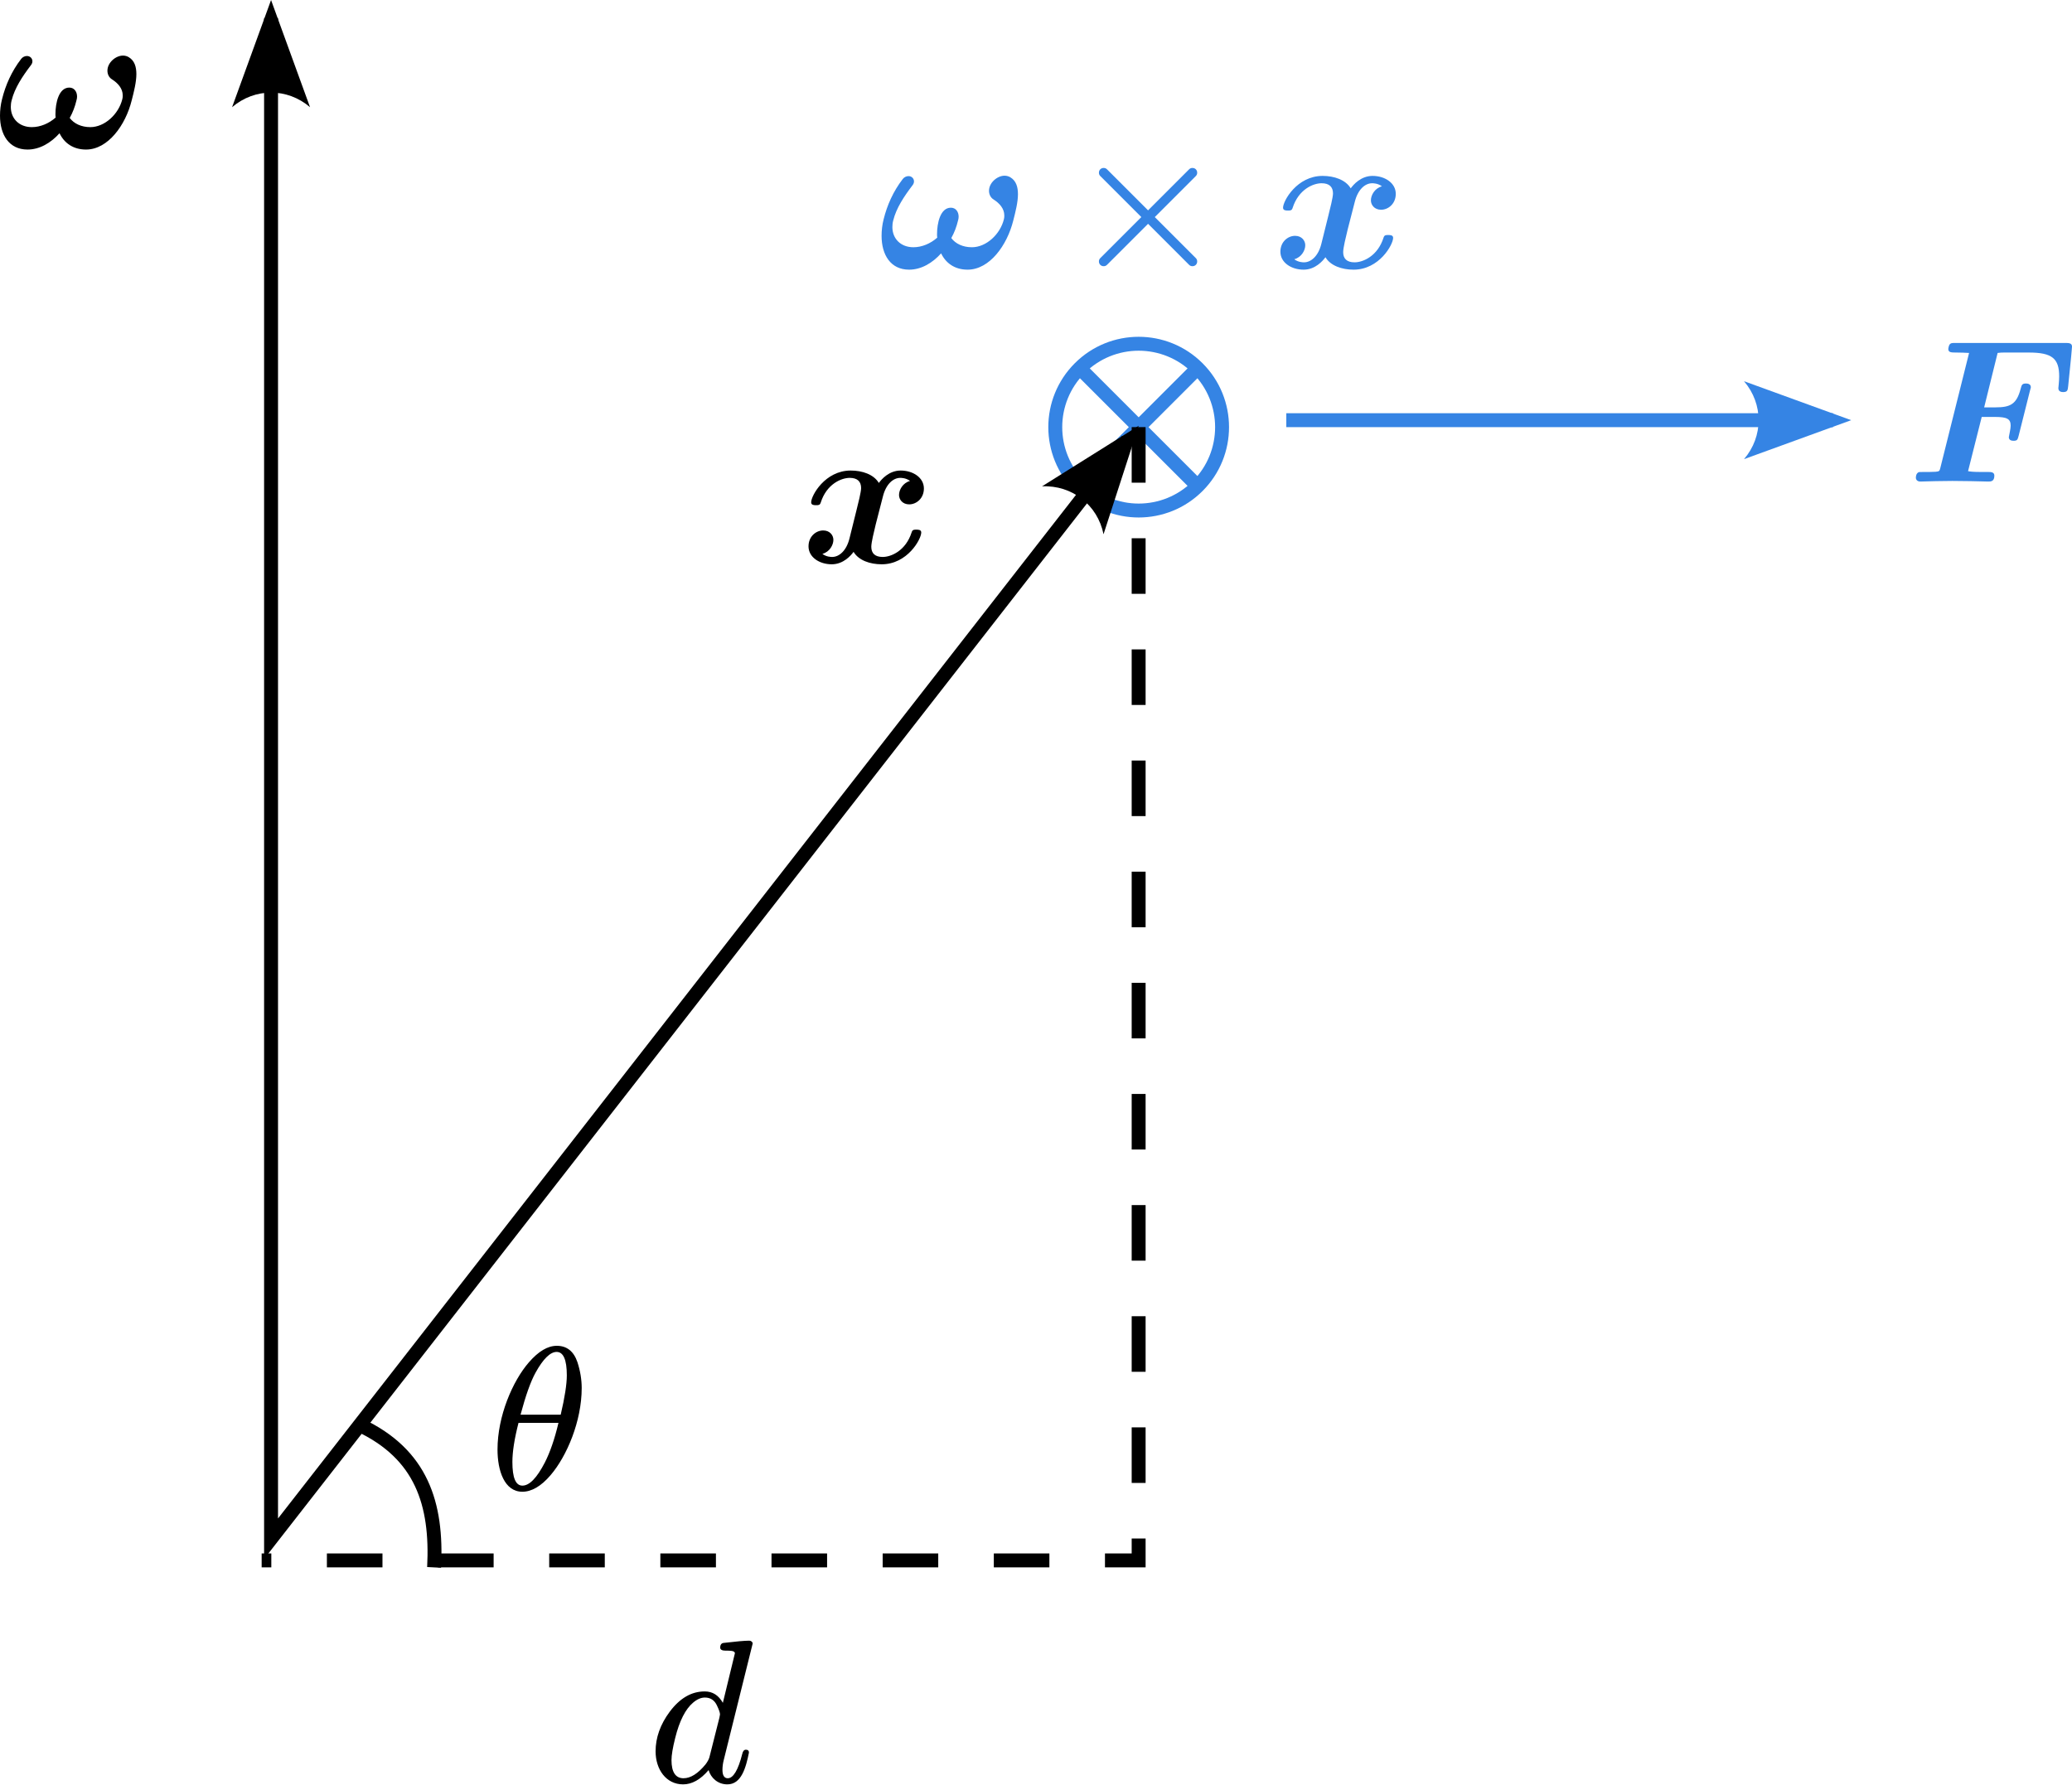
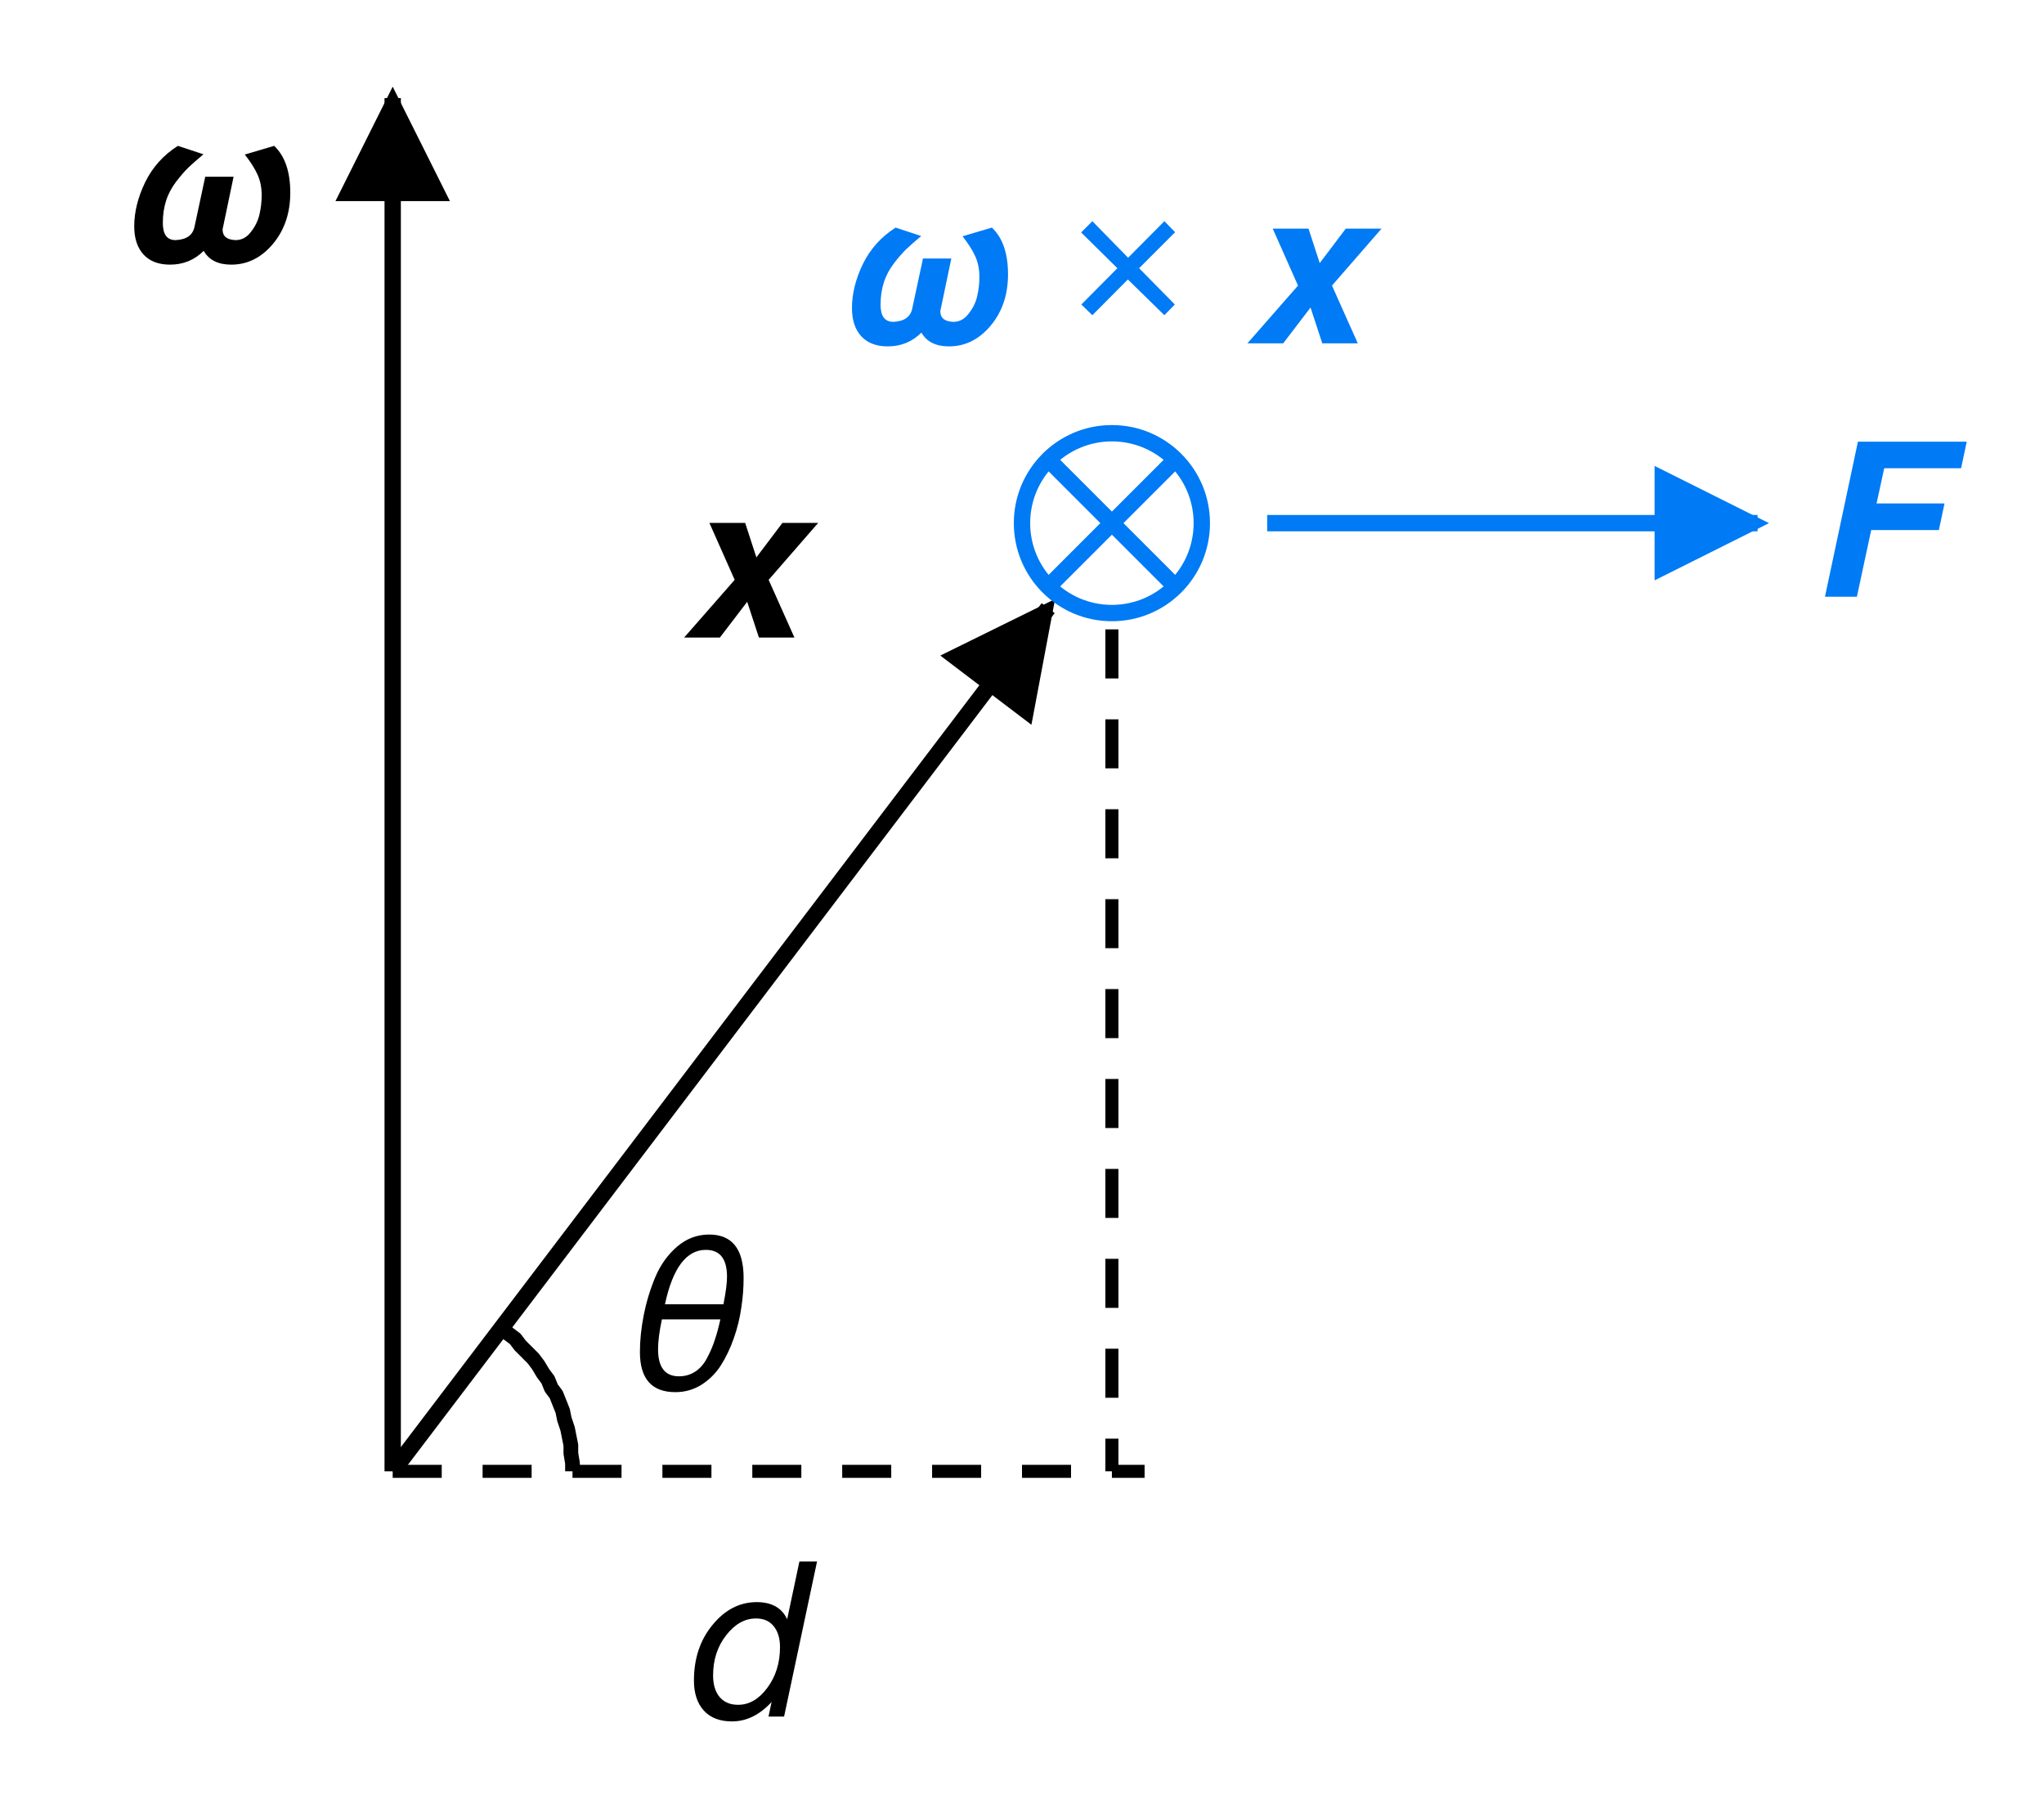
- <svg xmlns="http://www.w3.org/2000/svg" xmlns:ns1="http://www.iki.fi/pav/software/textext/" width="39.444mm" height="33.973mm" viewBox="0 0 39.444 33.973" version="1.1" id="svg1">
-   <defs id="defs1">
-     <linearGradient id="swatch213">
-       <stop style="stop-color:#000000;stop-opacity:1;" offset="0" id="stop213" />
-     </linearGradient>
-     <marker style="overflow:visible" id="marker14" refX="5" refY="0" orient="auto-start-reverse" markerWidth="1" markerHeight="1" viewBox="0 0 1 1" preserveAspectRatio="xMidYMid">
-       <path transform="scale(0.7)" d="M -2,-4 9,0 -2,4 c 2,-2.33 2,-5.66 0,-8 z" style="fill:context-stroke;fill-rule:evenodd;stroke:none" id="path14" />
+ <svg xmlns="http://www.w3.org/2000/svg" width="34.9mm" height="30.7mm" viewBox="0 0 125 110" version="1.1">
+   <defs>
+     <marker id="dynamid1e40-headblack" viewBox="0 0 10 10" refX="9" refY="5" markerWidth="7" markerHeight="7" orient="auto-start-reverse">
+       <path d="M 0 0 L 10 5 L 0 10 z" fill="#000000" stroke="none" />
+     </marker>
+     <marker id="dynamid1e40-headblue" viewBox="0 0 10 10" refX="9" refY="5" markerWidth="7" markerHeight="7" orient="auto-start-reverse">
+       <path d="M 0 0 L 10 5 L 0 10 z" fill="#007AF5" stroke="none" />
    </marker>
  </defs>
-   <g id="layer1" transform="translate(-1339.215,-12.54012)">
-     <g id="g4174" transform="matrix(0.352778,0,0,0.352778,1327.73,-1.41545)" ns1:version="1.12.0" ns1:texconverter="typst" ns1:pdfconverter="inkscape" ns1:text="$bold(omega)$" ns1:scale="1.0" ns1:alignment="middle center" ns1:inkscapeversion="1.4.2" ns1:jacobian_sqrt="0.352778" style="fill:#000000">
-       <g id="g5710" style="fill:#000000">
-         <g transform="translate(70.8661,78.3791)" id="g9778" style="fill:#000000">
-           <g class="typst-text" transform="scale(1,-1)" id="g9168" style="fill:#000000">
-             <g id="g1309" style="fill:#000000">
-               <path d="m -32.513,35.006 c 0,-0.198 0.088,-0.374 0.253,-0.473 0.308,-0.198 0.572,-0.484 0.572,-0.858 0,-0.066 0,-0.132 -0.022,-0.209 -0.198,-0.803 -0.946,-1.507 -1.727,-1.507 -0.484,0 -0.88,0.187 -1.111,0.495 0.165,0.297 0.286,0.616 0.363,0.946 0.022,0.066 0.033,0.143 0.033,0.209 0,0.264 -0.154,0.484 -0.418,0.484 -0.572,0 -0.748,-0.836 -0.748,-1.43 0,-0.066 0,-0.121 0.011,-0.187 -0.363,-0.319 -0.825,-0.517 -1.287,-0.517 -0.682,0 -1.133,0.462 -1.133,1.089 0,0.11 0.011,0.231 0.044,0.352 0.165,0.671 0.583,1.298 1.034,1.892 0.055,0.066 0.088,0.143 0.088,0.22 0,0.154 -0.121,0.286 -0.297,0.286 -0.11,0 -0.231,-0.055 -0.308,-0.154 -0.517,-0.671 -0.847,-1.419 -1.034,-2.178 -0.077,-0.297 -0.11,-0.605 -0.11,-0.891 0,-1.023 0.484,-1.826 1.485,-1.826 0.649,0 1.254,0.352 1.727,0.88 0.253,-0.528 0.737,-0.88 1.43,-0.88 1.188,0 2.134,1.32 2.464,2.651 0.121,0.473 0.253,0.99 0.253,1.419 0,0.396 -0.099,0.726 -0.407,0.913 -0.088,0.055 -0.198,0.088 -0.319,0.088 -0.385,0 -0.836,-0.374 -0.836,-0.814 z" id="path6401" style="fill:#000000" />
-             </g>
-           </g>
-         </g>
-       </g>
-       <defs id="defs8706" />
-     </g>
-     <g id="g4174-9" transform="matrix(0.352778,0,0,0.352778,1329.459,-4.397715)" ns1:version="1.12.0" ns1:texconverter="typst" ns1:pdfconverter="inkscape" ns1:text="$bold(x)$" ns1:scale="1.0" ns1:alignment="middle center" ns1:inkscapeversion="1.4.2" ns1:jacobian_sqrt="0.352778" style="fill:#000000">
-       <g id="g6751" style="fill:#000000">
-         <g transform="translate(70.8661,78.3791)" id="g208" style="fill:#000000">
-           <g class="typst-text" transform="scale(1,-1)" id="g7259" style="fill:#000000">
-             <g id="g4307" style="fill:#000000">
-               <path d="M 6.644,4.004 C 6.644,4.587 6.061,4.972 5.39,4.972 4.763,4.972 4.356,4.499 4.213,4.301 3.938,4.763 3.322,4.972 2.695,4.972 1.309,4.972 0.561,3.619 0.561,3.256 c 0,-0.154 0.165,-0.154 0.264,-0.154 0.132,0 0.209,0 0.253,0.143 C 1.397,4.246 2.189,4.576 2.64,4.576 3.058,4.576 3.256,4.378 3.256,4.026 3.256,3.817 3.102,3.212 3.003,2.816 L 2.629,1.309 C 2.464,0.638 2.068,0.308 1.694,0.308 c -0.055,0 -0.308,0 -0.528,0.165 C 1.562,0.583 1.76,0.957 1.76,1.232 1.76,1.474 1.573,1.738 1.21,1.738 0.825,1.738 0.418,1.419 0.418,0.88 0.418,0.297 1.001,-0.088 1.672,-0.088 2.299,-0.088 2.706,0.385 2.849,0.583 3.124,0.121 3.74,-0.088 4.367,-0.088 c 1.386,0 2.134,1.353 2.134,1.716 0,0.154 -0.165,0.154 -0.264,0.154 -0.132,0 -0.209,0 -0.253,-0.143 C 5.665,0.638 4.873,0.308 4.422,0.308 c -0.418,0 -0.616,0.198 -0.616,0.55 0,0.231 0.143,0.814 0.242,1.221 l 0.385,1.496 c 0.165,0.66 0.55,1.001 0.935,1.001 0.055,0 0.308,0 0.528,-0.165 C 5.5,4.301 5.302,3.927 5.302,3.652 5.302,3.41 5.489,3.146 5.852,3.146 6.237,3.146 6.644,3.465 6.644,4.004 Z" id="path205" style="fill:#000000" />
-             </g>
-           </g>
-         </g>
-       </g>
-       <defs id="defs5651" />
-     </g>
-     <g id="g4174-9-0" transform="matrix(0.352778,0,0,0.352778,1350.52,-5.94199)" ns1:version="1.12.0" ns1:texconverter="typst" ns1:pdfconverter="inkscape" ns1:text="$bold(F)$" ns1:scale="1.0" ns1:alignment="middle center" ns1:inkscapeversion="1.4.2" ns1:jacobian_sqrt="0.352778" style="fill:#3584e4">
-       <g id="g245" style="fill:#3584e4">
-         <g transform="translate(70.8661,78.3791)" id="g4607" style="fill:#3584e4">
-           <g class="typst-text" transform="scale(1,-1)" id="g9810" style="fill:#3584e4">
-             <g id="g5476" style="fill:#3584e4">
-               <path d="M 5.489,2.398 C 5.489,2.233 5.632,2.2 5.742,2.2 c 0.209,0 0.22,0.066 0.275,0.264 L 6.633,4.917 C 6.677,5.06 6.677,5.093 6.677,5.093 6.677,5.291 6.457,5.291 6.413,5.291 6.204,5.291 6.182,5.214 6.127,5.005 5.907,4.169 5.566,4.004 4.774,4.004 H 4.158 l 0.726,2.937 c 0.143,0.022 0.264,0.022 0.374,0.022 h 1.309 c 1.254,0 1.639,-0.319 1.639,-1.287 0,-0.264 -0.044,-0.594 -0.044,-0.638 0,-0.209 0.209,-0.209 0.264,-0.209 0.231,0 0.242,0.11 0.264,0.308 0.066,0.715 0.154,1.419 0.209,2.145 0,0.198 -0.187,0.198 -0.363,0.198 H 2.618 C 2.387,7.48 2.376,7.469 2.321,7.425 2.244,7.37 2.222,7.161 2.222,7.161 c 0,-0.198 0.154,-0.198 0.451,-0.198 0.231,0 0.44,-0.011 0.671,-0.022 L 1.793,0.737 C 1.749,0.561 1.738,0.55 1.54,0.528 1.353,0.517 1.133,0.517 0.957,0.517 0.671,0.517 0.649,0.517 0.605,0.495 0.473,0.418 0.473,0.242 0.473,0.198 0.473,0.198 0.473,0 0.715,0 0.99,0 1.276,0.022 1.551,0.022 L 2.442,0.033 3.432,0.022 C 3.751,0.022 4.07,0 4.378,0 c 0.132,0 0.33,0 0.33,0.319 0,0.198 -0.187,0.198 -0.363,0.198 H 3.982 C 3.564,0.517 3.399,0.539 3.289,0.561 l 0.737,2.926 h 0.715 c 0.66,0 0.847,-0.11 0.847,-0.473 0,-0.165 -0.077,-0.473 -0.099,-0.616 z" id="path245" style="fill:#3584e4" />
-             </g>
-           </g>
-         </g>
-       </g>
-       <defs id="defs6759" />
-     </g>
-     <g id="g4174-9-7" transform="matrix(0.352778,0,0,0.352778,1330.912,-10.00718)" ns1:version="1.12.0" ns1:texconverter="typst" ns1:pdfconverter="inkscape" ns1:text="$bold(omega) times bold(x)$" ns1:scale="1.0" ns1:alignment="middle center" ns1:inkscapeversion="1.4.2" ns1:jacobian_sqrt="0.352778" style="opacity:1;fill:#3584e4">
-       <g id="g244" style="fill:#3584e4">
-         <g transform="translate(70.8661,78.3791)" id="g9342" style="fill:#3584e4">
-           <g class="typst-text" transform="scale(1,-1)" id="g8321" style="fill:#3584e4">
-             <g id="g2094" style="fill:#3584e4">
-               <path d="M 6.039,4.169 C 6.039,3.971 6.127,3.795 6.292,3.696 6.6,3.498 6.864,3.212 6.864,2.838 6.864,2.772 6.864,2.706 6.842,2.629 6.644,1.826 5.896,1.122 5.115,1.122 4.631,1.122 4.235,1.309 4.004,1.617 4.169,1.914 4.29,2.233 4.367,2.563 4.389,2.629 4.4,2.706 4.4,2.772 4.4,3.036 4.246,3.256 3.982,3.256 3.41,3.256 3.234,2.42 3.234,1.826 3.234,1.76 3.234,1.705 3.245,1.639 2.882,1.32 2.42,1.122 1.958,1.122 c -0.682,0 -1.133,0.462 -1.133,1.089 0,0.11 0.011,0.231 0.044,0.352 0.165,0.671 0.583,1.298 1.034,1.892 0.055,0.066 0.088,0.143 0.088,0.22 -1e-7,0.154 -0.121,0.286 -0.297,0.286 C 1.584,4.961 1.463,4.906 1.386,4.807 0.869,4.136 0.539,3.388 0.352,2.629 0.275,2.332 0.242,2.024 0.242,1.738 c 0,-1.023 0.484,-1.826 1.485,-1.826 0.649,0 1.254,0.352 1.727,0.88 0.253,-0.528 0.737,-0.88 1.43,-0.88 1.188,0 2.134,1.32 2.464,2.651 0.121,0.473 0.253,0.99 0.253,1.419 C 7.601,4.378 7.502,4.708 7.194,4.895 7.106,4.95 6.996,4.983 6.875,4.983 6.49,4.983 6.039,4.609 6.039,4.169 Z" id="path6622" style="fill:#3584e4" />
-             </g>
-           </g>
-         </g>
-         <g transform="translate(81.2086,78.3791)" id="g6471" style="fill:#3584e4">
-           <g class="typst-text" transform="scale(1,-1)" id="g6212" style="fill:#3584e4">
-             <g id="g1726" style="fill:#3584e4">
-               <path d="m 6.93,0.352 c 0,0.077 -0.022,0.132 -0.077,0.187 L 4.642,2.75 6.853,4.961 C 6.908,5.016 6.93,5.071 6.93,5.148 6.93,5.291 6.82,5.401 6.677,5.401 6.6,5.401 6.545,5.379 6.49,5.324 L 4.279,3.113 2.068,5.324 C 2.013,5.379 1.958,5.401 1.881,5.401 1.738,5.401 1.628,5.291 1.628,5.148 1.628,5.071 1.65,5.016 1.705,4.961 L 3.916,2.75 1.705,0.539 C 1.65,0.484 1.628,0.429 1.628,0.352 c 0,-0.143 0.11,-0.253 0.253,-0.253 0.077,0 0.132,0.022 0.187,0.077 L 4.279,2.387 6.49,0.176 C 6.545,0.121 6.6,0.099 6.677,0.099 6.82,0.099 6.93,0.209 6.93,0.352 Z" id="path7373" style="fill:#3584e4" />
-             </g>
-           </g>
-         </g>
-         <g transform="translate(92.211,78.3791)" id="g2054" style="fill:#3584e4">
-           <g class="typst-text" transform="scale(1,-1)" id="g3021" style="fill:#3584e4">
-             <g id="g140" style="fill:#3584e4">
-               <path d="M 6.644,4.004 C 6.644,4.587 6.061,4.972 5.39,4.972 4.763,4.972 4.356,4.499 4.213,4.301 3.938,4.763 3.322,4.972 2.695,4.972 1.309,4.972 0.561,3.619 0.561,3.256 c 0,-0.154 0.165,-0.154 0.264,-0.154 0.132,0 0.209,0 0.253,0.143 C 1.397,4.246 2.189,4.576 2.64,4.576 3.058,4.576 3.256,4.378 3.256,4.026 3.256,3.817 3.102,3.212 3.003,2.816 L 2.629,1.309 C 2.464,0.638 2.068,0.308 1.694,0.308 c -0.055,0 -0.308,0 -0.528,0.165 C 1.562,0.583 1.76,0.957 1.76,1.232 1.76,1.474 1.573,1.738 1.21,1.738 0.825,1.738 0.418,1.419 0.418,0.88 0.418,0.297 1.001,-0.088 1.672,-0.088 2.299,-0.088 2.706,0.385 2.849,0.583 3.124,0.121 3.74,-0.088 4.367,-0.088 c 1.386,0 2.134,1.353 2.134,1.716 0,0.154 -0.165,0.154 -0.264,0.154 -0.132,0 -0.209,0 -0.253,-0.143 C 5.665,0.638 4.873,0.308 4.422,0.308 c -0.418,0 -0.616,0.198 -0.616,0.55 0,0.231 0.143,0.814 0.242,1.221 l 0.385,1.496 c 0.165,0.66 0.55,1.001 0.935,1.001 0.055,0 0.308,0 0.528,-0.165 C 5.5,4.301 5.302,3.927 5.302,3.652 5.302,3.41 5.489,3.146 5.852,3.146 6.237,3.146 6.644,3.465 6.644,4.004 Z" id="path8112" style="fill:#3584e4" />
-             </g>
-           </g>
-         </g>
-       </g>
-       <defs id="defs2351" />
-     </g>
-     <path id="path242" style="opacity:1;fill:none;fill-opacity:1;stroke:#3584e4;stroke-width:0.265;stroke-dasharray:none;stroke-dashoffset:0" d="m 1359.769,21.795 2.245,-2.245 m -2.245,-2e-6 2.245,2.245 m 0,10e-7 a 1.587,1.587 0 0 1 -2.245,0 1.587,1.587 0 0 1 0,-2.245 1.587,1.587 0 0 1 2.245,0 1.587,1.587 0 0 1 0,2.245 z" />
-     <path style="opacity:1;fill:none;fill-opacity:1;stroke:#3584e4;stroke-width:0.265;stroke-dasharray:none;stroke-dashoffset:0;marker-end:url(#marker14)" d="m 1363.702,20.54 10.409,1e-6" id="path244" />
-     <path style="fill:none;stroke:#000000;stroke-width:0.265;marker-start:url(#marker14);marker-end:url(#marker14)" d="m 1344.375,12.885 v 28.951 l 16.305,-20.918" id="path204" />
-     <path style="opacity:1;fill:none;fill-opacity:1;stroke:#000000;stroke-width:0.265;stroke-dasharray:1.058, 1.058;stroke-dashoffset:0" d="M 1360.891,20.672 V 42.249 H 1344.196" id="path249" />
-     <path style="opacity:1;fill:none;fill-opacity:1;stroke:#000000;stroke-width:0.265;stroke-dasharray:none;stroke-dashoffset:0" d="m 1346.061,39.672 c 1.177,0.554 1.48,1.496 1.418,2.71" id="path250" />
-     <g id="g9571-9-5" transform="matrix(0.352778,0,0,0.352778,1323.523,13.24847)" ns1:version="1.12.0" ns1:texconverter="typst" ns1:pdfconverter="inkscape" ns1:text="$theta$" ns1:scale="1.0" ns1:alignment="middle center" ns1:inkscapeversion="1.4.2" ns1:jacobian_sqrt="0.352778" style="fill:#000000;stroke-width:0">
-       <g id="g7523-1" style="fill:#000000;stroke-width:0">
-         <g transform="translate(70.8661,78.3791)" id="g3055-3" style="fill:#000000;stroke-width:0">
-           <g class="typst-text" transform="scale(1,-1)" id="g5619-9" style="fill:#000000;stroke-width:0">
-             <g id="g6968-7" style="fill:#000000;stroke-width:0">
-               <path d="m 1.804,-0.121 c 0.495,0 1.012,0.297 1.518,0.891 0.88,1.023 1.683,2.915 1.683,4.708 0,0.451 -0.077,0.924 -0.231,1.397 C 4.576,7.458 4.202,7.755 3.663,7.755 3.168,7.755 2.673,7.458 2.156,6.864 1.276,5.852 0.462,3.96 0.462,2.156 c 0,-1.122 0.363,-2.277 1.342,-2.277 z m 1.848,7.546 c 0.363,0 0.55,-0.418 0.55,-1.265 0,-0.473 -0.11,-1.188 -0.33,-2.123 H 1.705 C 1.98,5.06 2.244,5.819 2.519,6.314 2.926,7.051 3.311,7.425 3.652,7.425 Z M 1.595,3.597 H 3.751 C 3.542,2.706 3.289,1.991 3.014,1.452 2.585,0.627 2.189,0.209 1.804,0.209 1.441,0.209 1.265,0.638 1.265,1.485 c 0,0.55 0.11,1.254 0.33,2.112 z" id="path8946-3" style="fill:#000000;stroke-width:0" />
-             </g>
-           </g>
-         </g>
-       </g>
-       <defs id="defs8522-7" style="fill:#000000;stroke-width:0" />
-     </g>
-     <g id="g9571-9-5-1" transform="matrix(0.352778,0,0,0.352778,1326.54,18.8199)" ns1:version="1.12.0" ns1:texconverter="typst" ns1:pdfconverter="inkscape" ns1:text="$d$" ns1:scale="1.0" ns1:alignment="middle center" ns1:inkscapeversion="1.4.2" ns1:jacobian_sqrt="0.352778" style="fill:#000000;stroke-width:0">
-       <g id="g7713" style="fill:#000000;stroke-width:0">
-         <g transform="translate(70.8661,78.3791)" id="g5997" style="fill:#000000;stroke-width:0">
-           <g class="typst-text" transform="scale(1,-1)" id="g9763" style="fill:#000000;stroke-width:0">
-             <g id="g490" style="fill:#000000;stroke-width:0">
-               <path d="M 4.719,6.952 4.07,4.279 C 3.839,4.686 3.52,4.895 3.091,4.895 2.376,4.895 1.749,4.532 1.199,3.795 0.693,3.113 0.44,2.398 0.44,1.661 c 0,-0.968 0.561,-1.782 1.485,-1.782 0.473,0 0.935,0.253 1.375,0.77 0.121,-0.418 0.495,-0.77 1.012,-0.77 0.759,0 1.001,0.902 1.166,1.716 0,0.099 -0.055,0.154 -0.165,0.154 C 5.214,1.749 5.148,1.672 5.115,1.518 4.895,0.649 4.631,0.209 4.334,0.209 4.147,0.209 4.048,0.363 4.048,0.66 4.048,0.825 4.07,1.001 4.114,1.177 L 5.676,7.469 V 7.513 C 5.643,7.59 5.577,7.634 5.489,7.634 5.236,7.634 4.774,7.59 4.114,7.513 3.993,7.502 3.927,7.414 3.927,7.26 3.927,7.15 4.026,7.095 4.224,7.095 c 0.209,0 0.495,0.011 0.495,-0.143 z M 3.751,4.136 C 3.861,3.905 3.916,3.751 3.916,3.652 3.905,3.608 3.894,3.553 3.883,3.476 L 3.344,1.342 C 3.311,1.221 3.234,1.089 3.135,0.957 2.728,0.462 2.332,0.209 1.947,0.209 1.518,0.209 1.298,0.539 1.298,1.188 c 0,0.264 0.066,0.66 0.198,1.188 0.231,0.935 0.561,1.573 0.968,1.914 0.22,0.187 0.429,0.275 0.638,0.275 0.297,0 0.517,-0.143 0.649,-0.429 z" id="path253" style="fill:#000000;stroke-width:0" />
-             </g>
-           </g>
-         </g>
-       </g>
-       <defs id="defs7145" style="fill:#000000;stroke-width:0" />
-     </g>
+   <g fill="none" stroke="#000000" stroke-width="1" font-family="Micfong Sans Math, IBM Plex Sans" font-style="normal" font-size="13">
+     <path d="M 24.0 90.0 L 24.0 6.0" stroke="#000000" stroke-width="1.0" marker-end="url(#dynamid1e40-headblack)" />
+     <text x="18.0" y="16.0" fill="#000000" stroke="none" text-anchor="end">𝝎</text>
+     <path d="M 24.0 90.0 L 64.1 37.2" stroke="#000000" stroke-width="1.0" marker-end="url(#dynamid1e40-headblack)" />
+     <text x="50.0" y="39.0" fill="#000000" stroke="none" text-anchor="end">𝒙</text>
+     <circle cx="68.0" cy="32.0" r="5.5" stroke="#007AF5" stroke-width="1.0" />
+     <path d="M 64.1 28.1 L 71.9 35.9 M 64.1 35.9 L 71.9 28.1" stroke="#007AF5" stroke-width="1.0" stroke-linejoin="round" />
+     <text x="68.0" y="21.0" fill="#007AF5" stroke="none" text-anchor="middle">𝝎 × 𝒙</text>
+     <path d="M 77.5 32.0 L 107.5 32.0" stroke="#007AF5" stroke-width="1.0" marker-end="url(#dynamid1e40-headblue)" />
+     <text x="111.5" y="36.5" fill="#007AF5" stroke="none">𝑭</text>
+     <path d="M 68.0 38.5 L 68.0 90.0" stroke-width="0.8" stroke-dasharray="3 2.5" stroke-linejoin="round" />
+     <path d="M 24.0 90.0 L 70.0 90.0" stroke-width="0.8" stroke-dasharray="3 2.5" stroke-linejoin="round" />
+     <text x="46.0" y="105.0" fill="#000000" stroke="none" text-anchor="middle">𝑑</text>
+     <path d="M 30.6 81.2 L 31.1 81.6 L 31.5 81.9 L 31.8 82.3 L 32.2 82.7 L 32.6 83.1 L 32.9 83.5 L 33.2 84.0 L 33.5 84.4 L 33.7 84.9 L 34.0 85.3 L 34.2 85.8 L 34.4 86.3 L 34.5 86.8 L 34.7 87.4 L 34.8 87.9 L 34.9 88.4 L 34.9 88.9 L 35.0 89.5 L 35.0 90.0" stroke-width="0.9" stroke-linejoin="round" />
+     <text x="39.0" y="85.0" fill="#000000" stroke="none">𝜃</text>
  </g>
</svg>
